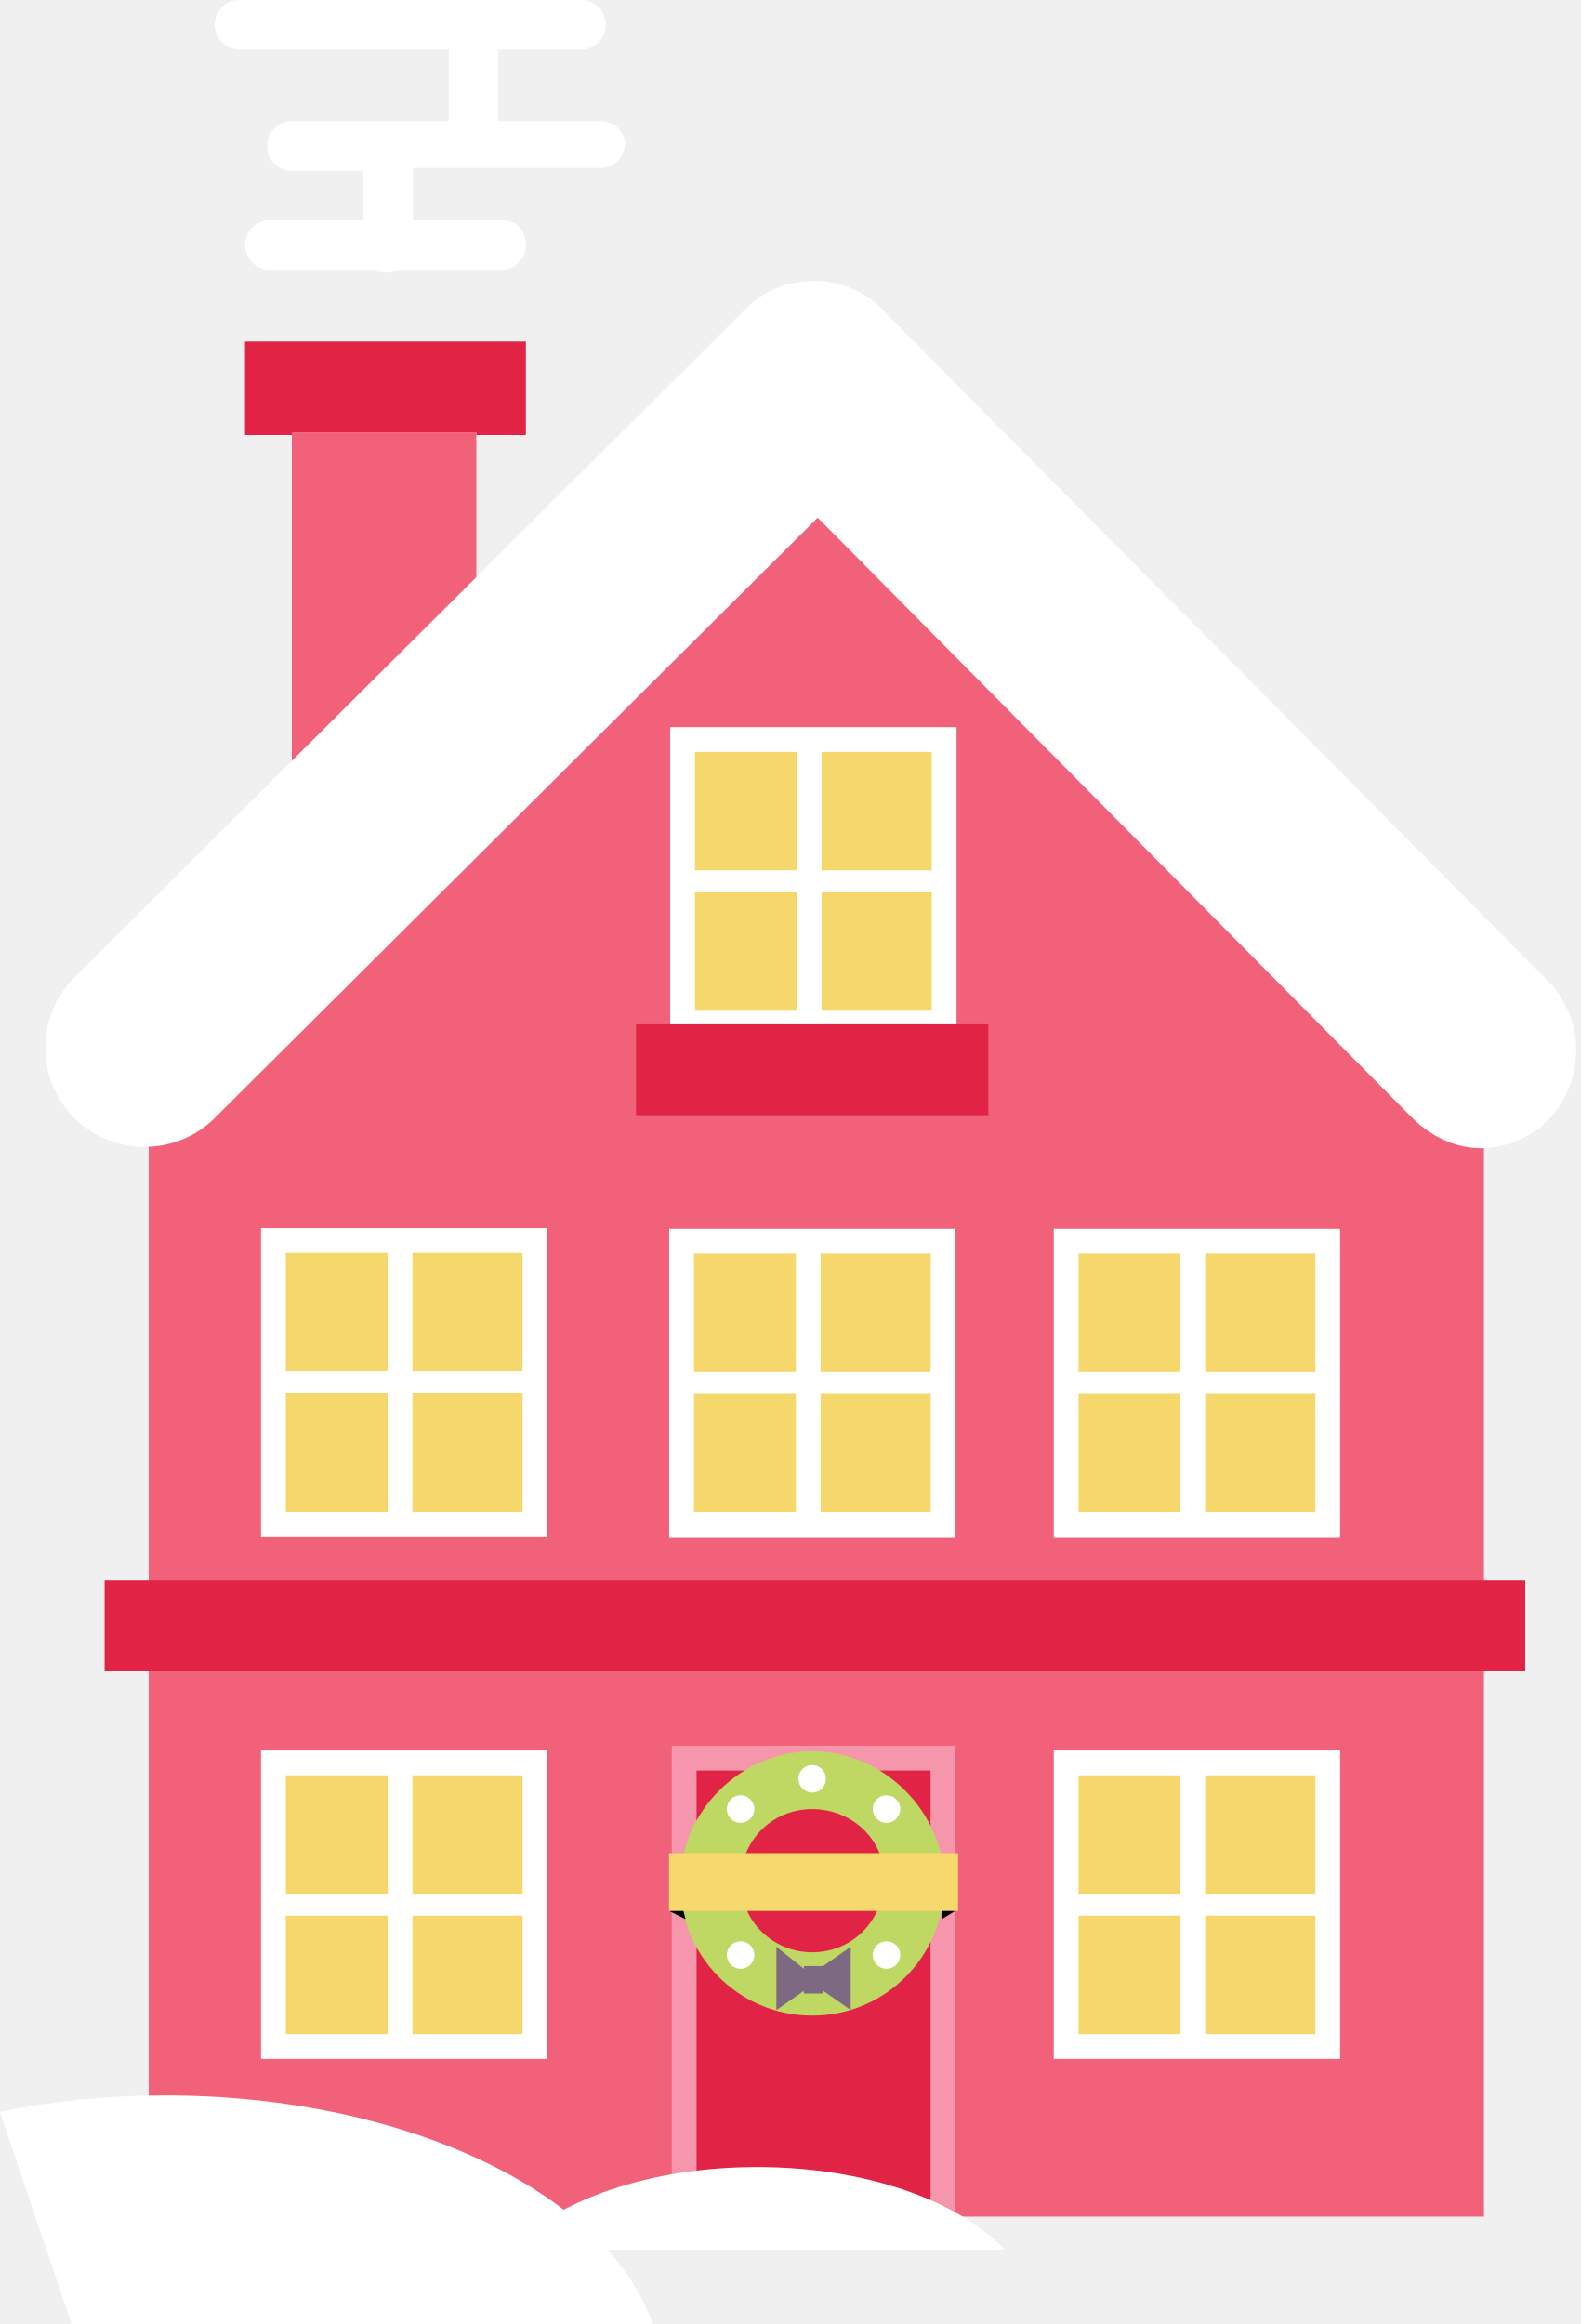
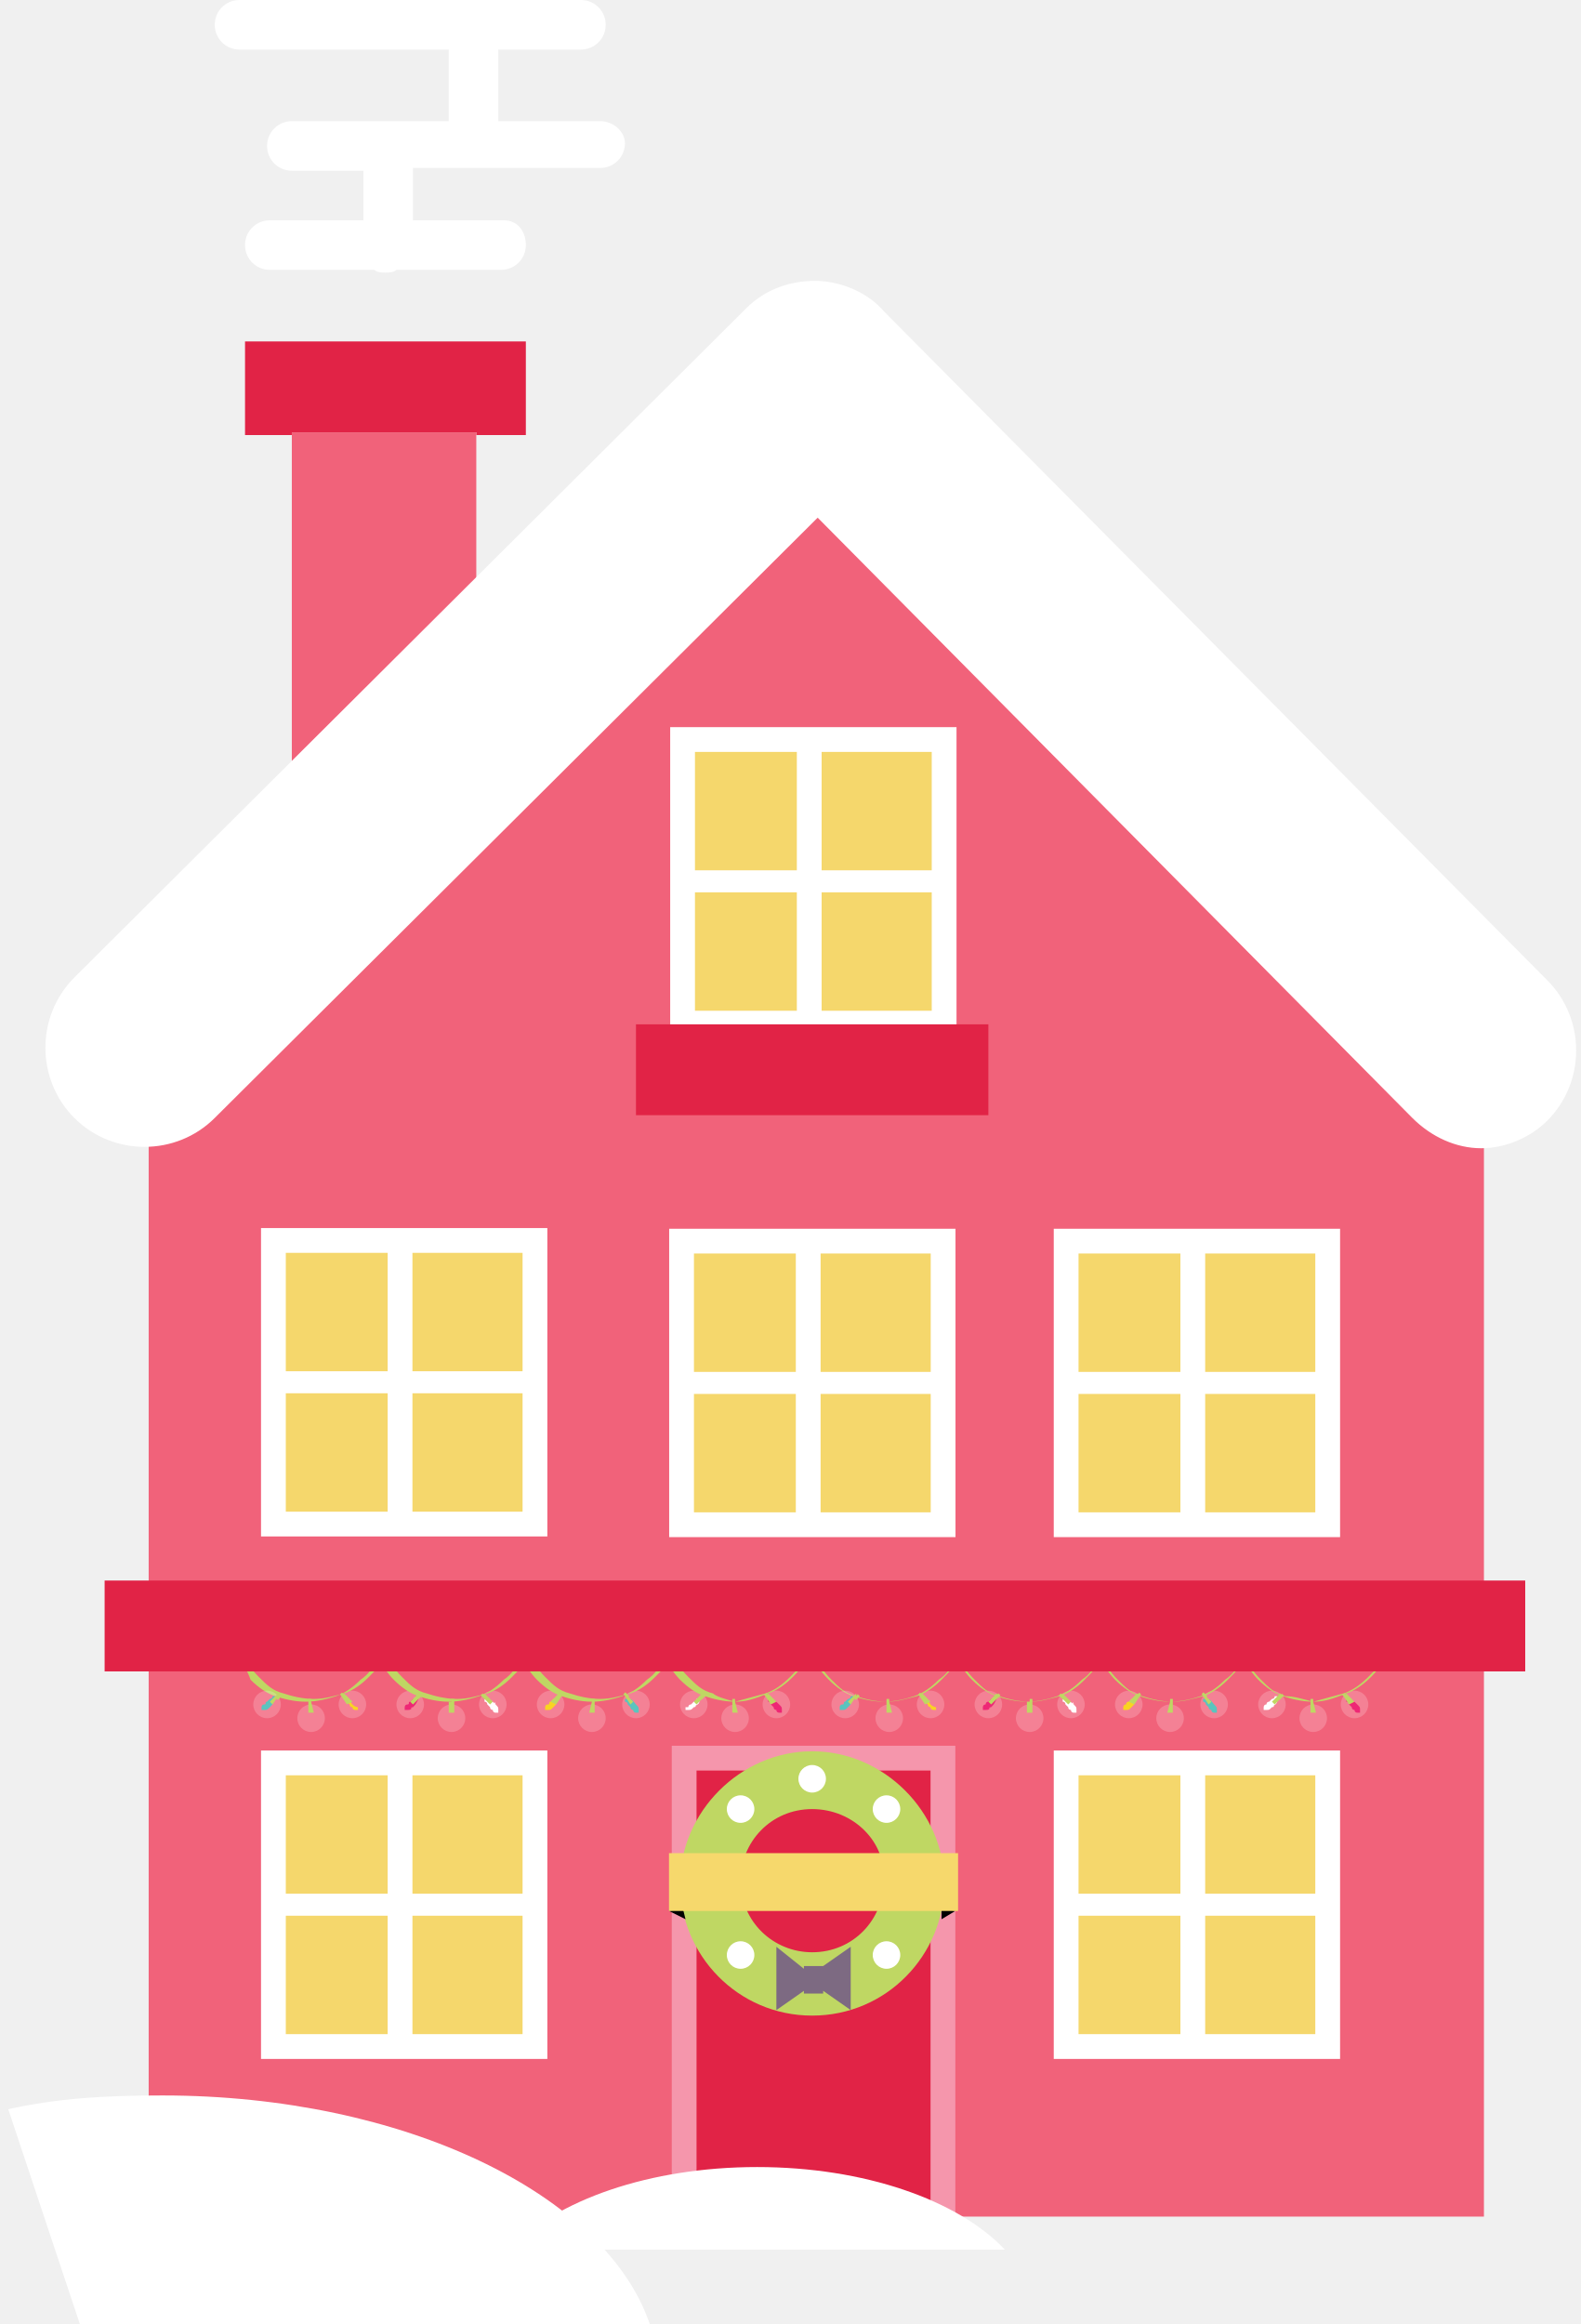
<svg xmlns="http://www.w3.org/2000/svg" xmlns:xlink="http://www.w3.org/1999/xlink" viewBox="0 0 57.4 84.4" enable-background="new 0 0 57.4 84.4">
  <symbol id="a" viewBox="-5.2 -5.6 10.4 11.3">
    <path fill="#fff" d="M-5.2 5.6v-11.2h10.4v11.2z" />
    <path fill="#F5D76C" d="M.3.4h4v4.3h-4zM-.6-.4h-3.7v-4.3h3.7zM.3-.4v-4.3h4v4.3zM-.6 4.7h-3.7v-4.3h3.7z" />
  </symbol>
  <g>
    <path fill="#F1627A" d="M29.8 13.8l-24.4 24.3-.1.1h.1v42.3h48.5v-42.4l-24.1-24.3z" />
    <path fill="#E12346" d="M19.1 12.4h-10.2v3.4h1.7v-.1h6.7v.1h1.8z" />
    <path fill="#F1627A" d="M10.6 15.7v12.8h6.7v-12.8z" />
    <path fill="#fff" d="M53.8 41.7c-.9 0-1.8-.4-2.5-1.1l-21.6-21.8-21.9 21.8c-1.4 1.4-3.7 1.4-5.1 0-1.4-1.4-1.4-3.7 0-5.1l24.4-24.3c.7-.7 1.6-1 2.5-1 .9 0 1.9.4 2.5 1.1l24.1 24.3c1.4 1.4 1.4 3.7 0 5.1-.6.6-1.5 1-2.4 1z" />
    <path fill="#E12346" d="M24.8 63.9h9.4v16.6h-9.4z" />
    <path fill="#F596AC" d="M34.6 81h-10.2v-17.6h10.3v17.6zm-9.3-.9h8.5v-15.8h-8.5v15.8z" />
    <use xlink:href="#a" width="10.4" height="11.3" x="-5.2" y="-5.6" transform="matrix(1 0 0 -1 14.681 69.173)" overflow="visible" />
-     <path fill="#fff" d="M21.8 4.4h-3.7v-2.6h3c.5 0 .9-.4.9-.9s-.4-.9-.9-.9h-12.4c-.5 0-.9.4-.9.9s.4.9.9.9h7.6v2.6h-5.7c-.5 0-.9.4-.9.9s.4.9.9.9h2.6v1.8h-3.4c-.5 0-.9.4-.9.9s.4.9.9.9h3.8c.1.1.3.1.4.1s.3 0 .4-.1h3.8c.5 0 .9-.4.9-.9s-.3-.9-.8-.9h-3.3v-1.9h6.8c.5 0 .9-.4.9-.9 0-.4-.4-.8-.9-.8zM2.6 84.4h21.1c-1.6-4.7-8.9-8.3-17.7-8.3-2.1 0-4.1.2-6 .6l2.6 7.7zM36.5 81.7c-1.7-1.8-5.1-3-9-3-3.9 0-7.3 1.2-9 3h18z" />
+     <path fill="#fff" d="M21.8 4.4h-3.7v-2.6h3c.5 0 .9-.4.9-.9s-.4-.9-.9-.9h-12.4c-.5 0-.9.4-.9.9s.4.9.9.9h7.6v2.6h-5.7c-.5 0-.9.4-.9.9s.4.9.9.9h2.6v1.8h-3.4c-.5 0-.9.4-.9.9s.4.9.9.9h3.8c.1.1.3.1.4.1s.3 0 .4-.1h3.8c.5 0 .9-.4.9-.9s-.3-.9-.8-.9h-3.3v-1.9h6.8c.5 0 .9-.4.9-.9 0-.4-.4-.8-.9-.8zM2.9 84.4h20.7c-1.6-4.7-8.9-8.3-17.7-8.3-2.1 0-3.8.1-5.6.5l2.6 7.8zM36.5 81.7c-1.7-1.8-5.1-3-9-3-3.9 0-7.3 1.2-9 3h18z" />
    <path fill="#BFD763" d="M29.5 73.2c-2.7 0-4.8-2.2-4.8-4.8s2.2-4.8 4.8-4.8 4.8 2.2 4.8 4.8-2.1 4.8-4.8 4.8zm0-7.5c-1.5 0-2.6 1.2-2.6 2.6 0 1.5 1.2 2.6 2.6 2.6 1.5 0 2.6-1.2 2.6-2.6.1-1.4-1.1-2.6-2.6-2.6z" />
    <circle fill="#fff" cx="29.5" cy="64.6" r=".5" />
    <circle fill="#fff" cx="33.3" cy="68.4" r=".5" />
    <circle fill="#fff" cx="25.8" cy="68.4" r=".5" />
    <circle fill="#fff" cx="32.2" cy="71" r=".5" />
    <circle fill="#fff" cx="26.9" cy="65.7" r=".5" />
    <circle fill="#fff" cx="26.9" cy="71" r=".5" />
    <circle fill="#fff" cx="32.2" cy="65.7" r=".5" />
    <path fill="#7D6A82" d="M30.9 70.7l-1 .7h-.7v.1l-1-.8v2.3l1-.7v.1h.7v-.1l1 .7z" />
    <use xlink:href="#a" width="10.4" height="11.3" x="-5.2" y="-5.6" transform="matrix(1 0 0 -1 14.681 50.199)" overflow="visible" />
    <use xlink:href="#a" width="10.4" height="11.3" x="-5.2" y="-5.6" transform="matrix(1 0 0 -1 29.506 50.223)" overflow="visible" />
    <use xlink:href="#a" width="10.4" height="11.3" x="-5.2" y="-5.6" transform="matrix(1 0 0 -1 43.475 50.223)" overflow="visible" />
    <use xlink:href="#a" width="10.4" height="11.3" x="-5.2" y="-5.6" transform="matrix(1 0 0 -1 43.475 69.173)" overflow="visible" />
    <use xlink:href="#a" width="10.4" height="11.3" x="-5.2" y="-5.6" transform="matrix(1 0 0 -1 29.543 32.007)" overflow="visible" />
-     <path fill="#E12346" d="M3.8 57.4h51.6v3.3h-51.6zM23.1 37.2h12.8v3.3h-12.8z" />
+     <path fill="#E12346" d="M23.1 37.2h12.8v3.3h-12.8z" />
+     <circle opacity=".2" fill="#fff" cx="28.2" cy="61.9" r=".5" />
+     <circle opacity=".2" fill="#fff" cx="26.7" cy="62.4" r=".5" />
+     <circle opacity=".2" fill="#fff" cx="25.2" cy="61.9" r=".5" />
+     <circle opacity=".2" fill="#fff" cx="23.1" cy="61.9" r=".5" />
+     <circle opacity=".2" fill="#fff" cx="21.5" cy="62.4" r=".5" />
+     <circle opacity=".2" fill="#fff" cx="20" cy="61.9" r=".5" />
+     <circle opacity=".2" fill="#fff" cx="17.9" cy="61.9" r=".5" />
+     <circle opacity=".2" fill="#fff" cx="16.4" cy="62.4" r=".5" />
+     <circle opacity=".2" fill="#fff" cx="14.9" cy="61.9" r=".5" />
+     <circle opacity=".2" fill="#fff" cx="12.8" cy="61.9" r=".5" />
+     <path fill="#BFD763" d="M26.7 61.8c-.4 0-.8-.1-1.1-.2-.3-.1-.6-.3-.9-.6-.2-.2-.4-.5-.6-.8-.1.3-.3.6-.6.8-.3.3-.6.5-.9.6-.3.1-.7.2-1.1.2-.4 0-.8-.1-1.1-.2-.3-.1-.6-.3-.9-.6-.2-.2-.4-.5-.6-.8-.1.3-.3.6-.6.8-.3.3-.6.5-.9.6-.3.1-.7.2-1.1.2-.4 0-.8-.1-1.1-.2-.3-.1-.6-.3-.9-.6-.2-.2-.4-.5-.6-.8-.1.3-.3.6-.6.8-.3.3-.6.5-.9.6-.3.1-.7.2-1.1.2s-.8-.1-1.1-.2c-.3-.1-.6-.3-.9-.6-.1-.3-.3-.6-.4-1h.1c.1.3.3.6.6.9.3.3.5.5.9.6.3.1.7.2 1.1.2s.7-.1 1.1-.2c.3-.1.6-.3.9-.6.3-.3.5-.5.6-.9.1.3.3.6.6.9.3.3.5.5.9.6.3.1.7.2 1.1.2.4 0 .7-.1 1.1-.2.3-.1.6-.3.9-.6.3-.3.5-.5.6-.9.1.3.3.6.6.9.3.3.5.5.9.6.3.1.7.2 1.1.2s.7-.1 1.1-.2c.3-.1.6-.3.9-.6.3-.3.5-.5.6-.9.1.3.3.6.6.9.3.3.5.5.9.6.1.1.4.2.8.3l1.1-.3c.3-.1.6-.3.9-.6.3-.3.5-.5.6-.9h.1c-.1.3-.3.6-.6.9-.3.3-.6.5-.9.6-.5.2-.8.3-1.2.3z" />
+     <path fill="#F9D422" d="M26.8 62.4v.6-.1-.1-.1-.1-.1-.1z" />
+     <path fill="#BFD763" d="M26.8 62.2h-.2v-.4h.1zM26.6 61.7h.1v.2h-.1z" />
+     <path fill="#fff" d="M25.2 62c-.1.1-.1.1-.2.1h-.1v-.1h.1s0-.1.1-.1l.1-.1s.1 0 .1-.1h.1v.1c0 .1-.1.1-.2.2.1-.1.1 0 0 0z" />
+     <path fill="#BFD763" d="M25.3 61.9l-.1-.1.3-.3.1.1zM25.564 61.51l.071.071-.141.141-.071-.071z" />
+     <path fill="#EE2775" d="M28.3 61.9c.1.1.1.1.1.2v.1h-.1s-.1 0-.1-.1c0 0-.1 0-.1-.1l-.1-.1s0-.1-.1-.1v-.1h.1c.1 0 .2.1.3.2z" />
+     <path fill="#BFD763" d="M28.2 61.8l-.2.1-.2-.3.1-.1zM27.755 61.558l.071-.071.141.141-.071.071z" />
+     <path fill="#EE2775" d="M21.6 62.4v.6-.1-.1-.1-.1-.1-.1z" />
+     <path fill="#BFD763" d="M21.6 62.2h-.2l.1-.4h.1zM21.5 61.7h.1v.2h-.1z" />
+     <path fill="#F9D422" d="M20.1 62c-.1.1-.1.1-.2.1h-.1v-.1s0-.1.1-.1 0-.1.1-.1l.1-.1s.1 0 .1-.1h.1v.1c-.1.2-.1.2-.2.3z" />
+     <path fill="#BFD763" d="M20.2 61.9l-.2-.1.3-.3.1.1zM20.381 61.468l.071.071-.141.141-.071-.071z" />
+     <path fill="#5AC4BE" d="M23.1 61.9c.1.1.1.1.1.2v.1h-.1s-.1 0-.1-.1c0 0-.1 0-.1-.1l-.1-.1s0-.1-.1-.1v-.1h.1c.2 0 .2.1.3.2z" />
+     <path fill="#BFD763" d="M23 61.8l-.1.1-.2-.3v-.1zM22.643 61.528l.071-.071.141.141-.071.071z" />
+     <path fill="#5AC4BE" d="M16.5 62.4v.6-.1-.1-.1-.1-.1-.1z" />
+     <path fill="#BFD763" d="M16.5 62.2h-.2v-.4h.2zM16.4 61.7h.1v.2h-.1z" />
+     <path fill="#EE2775" d="M15 62c-.1 0-.1.1 0 0-.1.1-.1.1-.2.1h-.1v-.1s0-.1.1-.1 0-.1.1-.1l.1-.1s.1 0 .1-.1h.1v.1c-.1.2-.1.2-.2.3z" />
+     <path fill="#BFD763" d="M15 61.9l-.1-.1.3-.3.1.1zM15.269 61.498l.071.071-.141.141-.071-.071z" />
+     <path fill="#fff" d="M18 61.9c.1.1.1.1.1.2v.1h-.1s-.1 0-.1-.1c0 0-.1 0-.1-.1l-.1-.1s0-.1-.1-.1v-.1h.1c.1 0 .2.1.3.2-.1-.1 0-.1 0 0z" />
+     <path fill="#BFD763" d="M17.9 61.8l-.1.1-.3-.3.1-.1zM17.46 61.57l.071-.071.141.141-.071.071z" />
+     <circle opacity=".2" fill="#fff" cx="11.3" cy="62.4" r=".5" />
+     <circle opacity=".2" fill="#fff" cx="9.7" cy="61.9" r=".5" />
+     <path fill="#fff" d="M11.4 62.4v.6-.1-.1-.1-.1-.1-.1z" />
+     <path fill="#BFD763" d="M11.4 62.2h-.2v-.4h.1zM11.2 61.7h.1v.2h-.1z" />
+     <path fill="#5AC4BE" d="M9.8 62c-.1.1-.1.1-.2.1h-.1v-.1s0-.1.1-.1 0-.1.1-.1l.1-.1s.1 0 .1-.1h.1v.1c-.1.2-.1.2-.2.3z" />
+     <path fill="#BFD763" d="M9.9 61.9l-.1-.1.3-.3v.1zM10.157 61.528l.071.071-.141.141-.071-.071z" />
+     <path fill="#F9D422" d="M12.8 61.9c.1.1.2.1.2.1v.1h-.1s-.1 0-.1-.1c0 0-.1 0-.1-.1l-.1-.1s0-.1-.1-.1v-.1h.1s.1.2.2.3z" />
+     <path fill="#BFD763" d="M12.8 61.8l-.2.1-.2-.3.1-.1zM12.348 61.54l.071-.071.141.141-.071.071z" />
+     <circle opacity=".2" fill="#fff" cx="49.2" cy="61.9" r=".5" />
+     <circle opacity=".2" fill="#fff" cx="47.7" cy="62.4" r=".5" />
+     <circle opacity=".2" fill="#fff" cx="46.2" cy="61.9" r=".5" />
+     <circle opacity=".2" fill="#fff" cx="44.1" cy="61.9" r=".5" />
+     <circle opacity=".2" fill="#fff" cx="42.5" cy="62.4" r=".5" />
+     <circle opacity=".2" fill="#fff" cx="41" cy="61.9" r=".5" />
+     <circle opacity=".2" fill="#fff" cx="38.9" cy="61.9" r=".5" />
+     <circle opacity=".2" fill="#fff" cx="37.4" cy="62.4" r=".5" />
+     <circle opacity=".2" fill="#fff" cx="35.9" cy="61.9" r=".5" />
+     <circle opacity=".2" fill="#fff" cx="33.8" cy="61.9" r=".5" />
+     <path fill="#BFD763" d="M47.7 61.8c-.4 0-.8-.1-1.1-.2-.3-.1-.6-.3-.9-.6-.2-.2-.4-.5-.6-.8-.1.3-.3.6-.6.8-.3.3-.6.5-.9.6-.3.1-.7.2-1.1.2-.4 0-.8-.1-1.1-.2-.3-.1-.6-.3-.9-.6-.2-.2-.4-.5-.6-.8-.1.3-.3.6-.6.8-.3.3-.6.5-.9.6-.3.1-.7.2-1.1.2-.4 0-.8-.1-1.1-.2-.3-.1-.6-.3-.9-.6-.2-.2-.4-.5-.6-.8-.1.3-.3.6-.6.8-.3.3-.6.5-.9.6-.3.1-.7.2-1.1.2-.4 0-.8-.1-1.1-.2-.3-.1-.6-.3-.9-.6-.3-.3-.5-.6-.6-.9h.1c.1.3.3.6.6.9.3.3.5.5.9.6.3.1.7.2 1.1.2.4 0 .7-.1 1.1-.2.3-.1.6-.3.9-.6.3-.3.5-.5.6-.9.1.3.3.6.6.9.3.3.5.5.9.6.3.1.7.2 1.1.2.4 0 .7-.1 1.1-.2.3-.1.6-.3.9-.6.3-.3.5-.5.6-.9.1.3.3.6.6.9.3.3.5.5.9.6.3.1.7.2 1.1.2.4 0 .7-.1 1.1-.2.3-.1.6-.3.9-.6.3-.3.5-.5.6-.9.1.3.3.6.6.9.3.3.5.5.9.6.3 0 .6.1 1 .2l1.1-.3c.3-.1.6-.3.9-.6.3-.3.5-.5.6-.9h.1c-.1.3-.3.6-.6.9-.3.3-.6.5-.9.6-.5.2-.8.3-1.2.3z" />
+     <path fill="#F9D422" d="M47.8 62.4v.6-.1-.1-.1-.1-.1-.1z" />
+     <path fill="#BFD763" d="M47.8 62.2h-.2v-.4h.1zM47.6 61.7h.1v.2h-.1z" />
+     <path fill="#fff" d="M46.2 62c-.1.1-.1.1-.2.1h-.1v-.1s0-.1.1-.1c0 0 0-.1.1-.1l.1-.1s.1 0 .1-.1h.1v.1c0 .2-.1.2-.2.3.1-.1.1 0 0 0z" />
+     <path fill="#BFD763" d="M46.3 61.9l-.1-.1.3-.3.1.1zM46.564 61.509l.071.071-.141.141-.071-.071z" />
+     <path fill="#EE2775" d="M49.3 61.9c.1.1.1.1.1.2v.1h-.1s-.1 0-.1-.1c0 0-.1 0-.1-.1l-.1-.1s0-.1-.1-.1v-.1h.1c.1 0 .2.1.3.2z" />
+     <path fill="#BFD763" d="M49.2 61.8l-.2.1-.2-.3.1-.1zM48.755 61.558l.071-.071.141.141-.071.071z" />
+     <path fill="#EE2775" d="M42.6 62.4v.6-.1-.1-.1-.1-.1-.1z" />
+     <path fill="#BFD763" d="M42.6 62.2h-.2l.1-.4h.1zM42.5 61.7h.1v.2h-.1z" />
+     <path fill="#F9D422" d="M41.1 62c-.1.1-.1.1-.2.1h-.1v-.1s0-.1.1-.1c0 0 0-.1.1-.1l.1-.1s.1 0 .1-.1h.1v.1c-.1.2-.1.2-.2.3z" />
+     <path fill="#BFD763" d="M41.2 61.9l-.2-.1.3-.3.1.1zM41.381 61.468l.071.071-.141.141-.071-.071z" />
+     <path fill="#5AC4BE" d="M44.1 61.9c.1.1.1.1.1.2v.1h-.1s-.1 0-.1-.1c0 0-.1 0-.1-.1l-.1-.1s0-.1-.1-.1v-.1h.1c.2 0 .2.1.3.2z" />
+     <path fill="#BFD763" d="M44 61.8l-.1.1-.2-.3v-.1zM43.643 61.529l.071-.071.141.141-.071.071z" />
+     <path fill="#5AC4BE" d="M37.5 62.4v.6-.1-.1-.1-.1-.1-.1z" />
+     <path fill="#BFD763" d="M37.5 62.2h-.2v-.4h.2zM37.4 61.7h.1v.2h-.1z" />
+     <path fill="#EE2775" d="M36 62c-.1 0-.1.1 0 0-.1.1-.1.1-.2.1h-.1v-.1s0-.1.1-.1c0 0 0-.1.1-.1l.1-.1s.1 0 .1-.1h.1v.1c-.1.2-.1.2-.2.3z" />
+     <path fill="#BFD763" d="M36 61.9l-.1-.1.3-.3.1.1zM36.269 61.498l.071.071-.141.141-.071-.071z" />
+     <path fill="#fff" d="M39 61.9c.1.1.1.1.1.2v.1h-.1s-.1 0-.1-.1c0 0-.1 0-.1-.1l-.1-.1s0-.1-.1-.1v-.1h.1s.2.1.3.2c-.1-.1 0-.1 0 0z" />
+     <path fill="#BFD763" d="M38.9 61.8l-.1.1-.3-.3.1-.1zM38.46 61.57l.071-.071.141.141-.071.071z" />
+     <circle opacity=".2" fill="#fff" cx="32.3" cy="62.4" r=".5" />
+     <circle opacity=".2" fill="#fff" cx="30.7" cy="61.9" r=".5" />
+     <path fill="#fff" d="M32.4 62.4v.6-.1-.1-.1-.1-.1-.1z" />
+     <path fill="#BFD763" d="M32.4 62.2h-.2v-.4h.1zM32.2 61.7h.1v.2h-.1z" />
+     <path fill="#5AC4BE" d="M30.8 62c-.1.1-.1.1-.2.1h-.1v-.1s0-.1.1-.1 0-.1.1-.1l.1-.1s.1 0 .1-.1h.1v.1c-.1.2-.1.2-.2.3z" />
+     <path fill="#BFD763" d="M30.9 61.9l-.1-.1.3-.3v.1zM31.157 61.528l.071.071-.141.141-.071-.071z" />
+     <path fill="#F9D422" d="M33.8 61.9c.1.1.2.1.2.1v.1h-.1s-.1 0-.1-.1c0 0-.1 0-.1-.1l-.1-.1s0-.1-.1-.1v-.1h.1l.2.3z" />
+     <path fill="#BFD763" d="M33.8 61.8l-.2.1-.2-.3.1-.1zM33.348 61.54l.071-.071.141.141-.071.071z" />
+     <path fill="#E12346" d="M3.8 57.4h51.6v3.3h-51.6z" />
  </g>
  <path fill="#010101" d="M24.3 69.4l.6.3-.1-.4zM34.7 69.4l-.5.3v-.4z" />
  <path fill="#F6D86C" d="M24.3 67.3h10.5v2.1h-10.5z" />
</svg>
